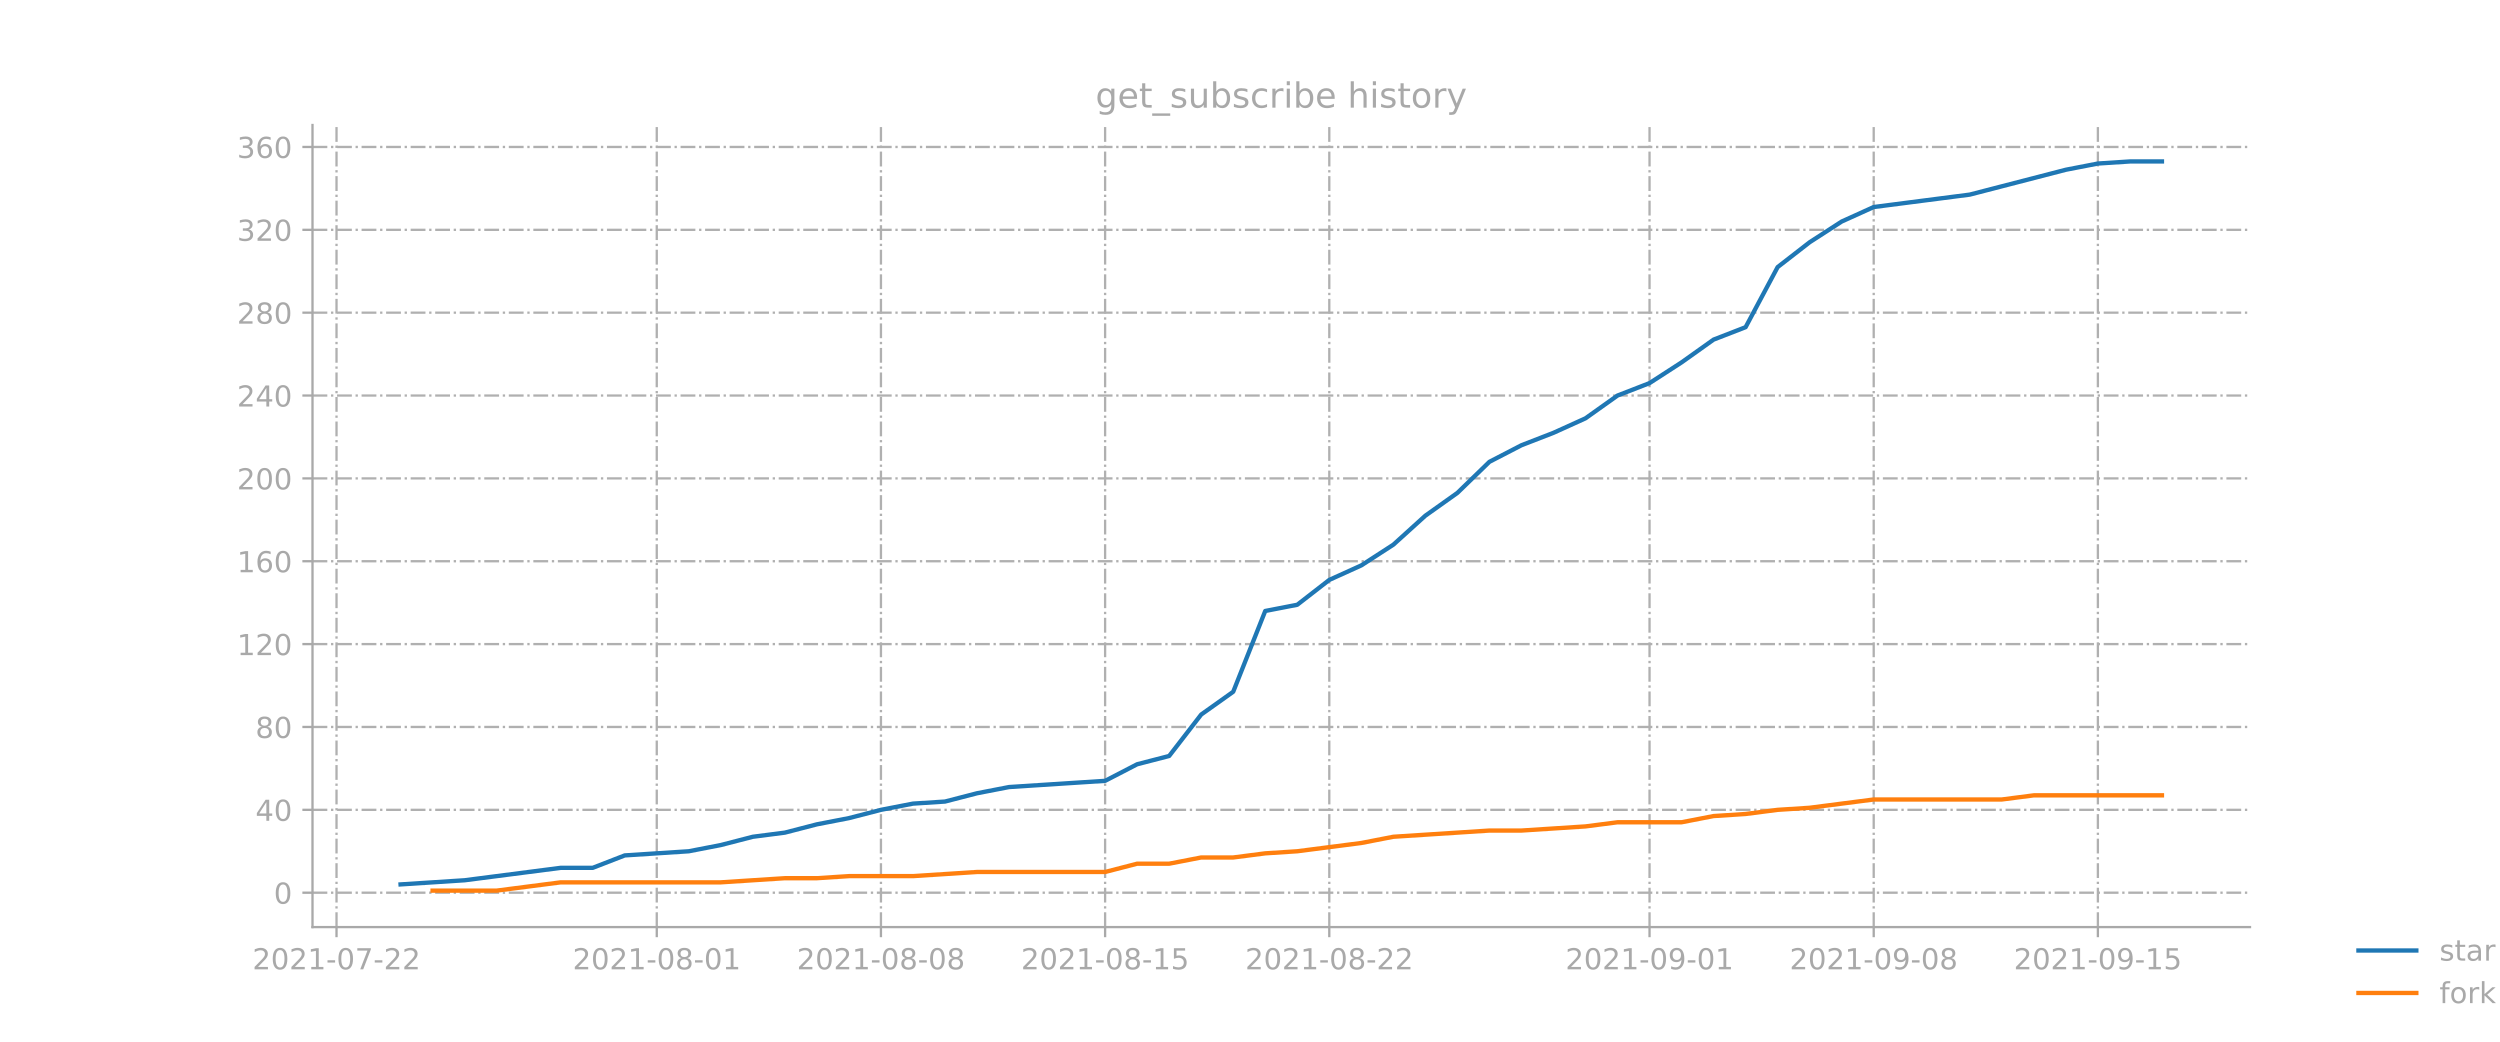
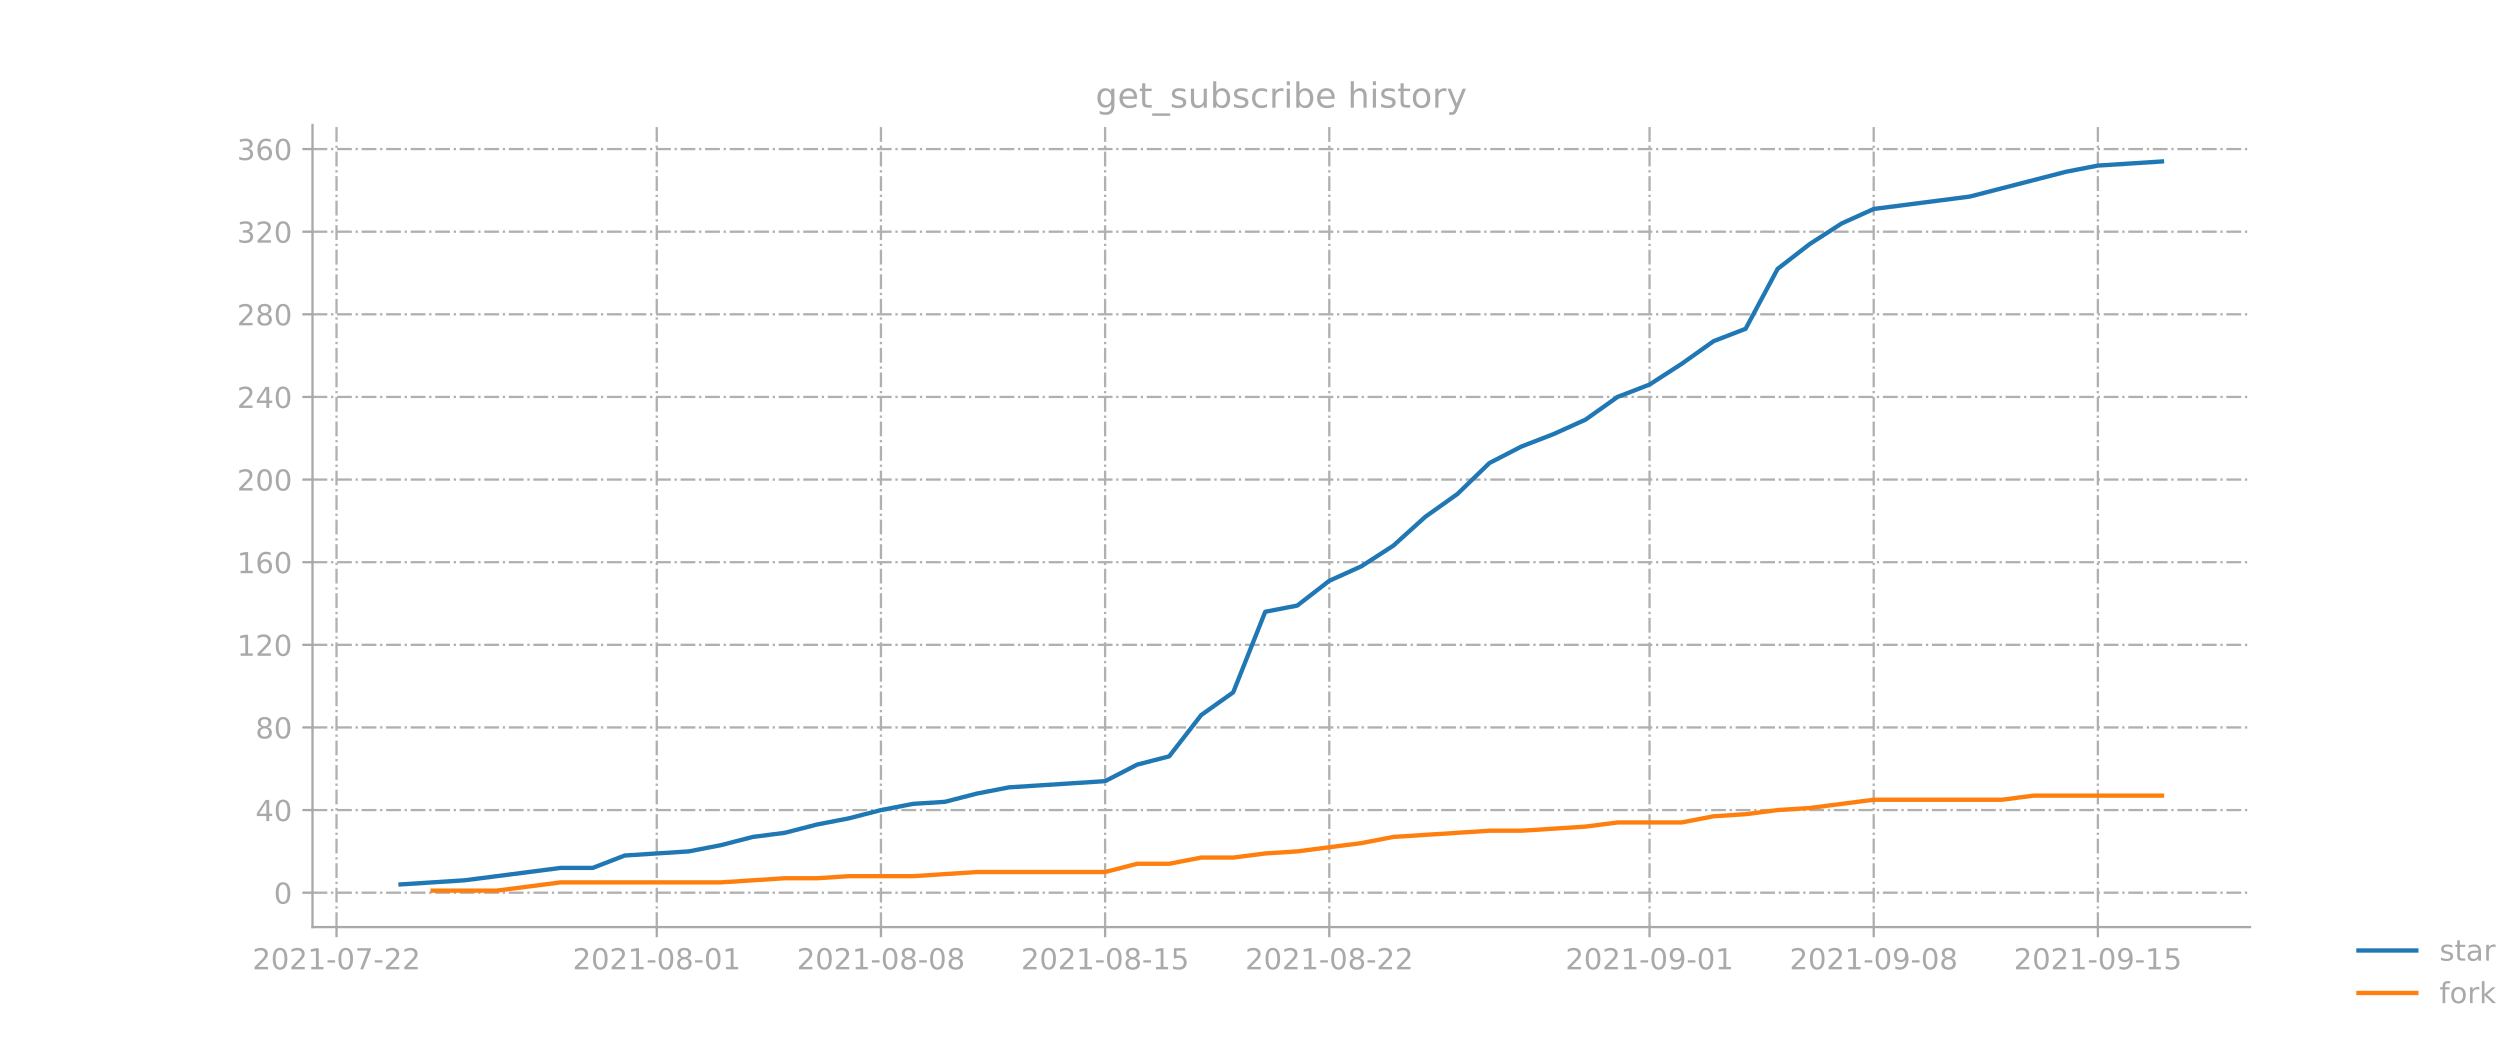
<svg xmlns="http://www.w3.org/2000/svg" xmlns:xlink="http://www.w3.org/1999/xlink" height="360pt" version="1.1" viewBox="0 0 864 360" width="864pt">
  <defs>
    <style type="text/css">*{stroke-linecap:butt;stroke-linejoin:round;}</style>
  </defs>
  <g id="figure_1">
    <g id="patch_1">
      <path d="M 0 360  L 864 360  L 864 0  L 0 0  z " style="fill:none;opacity:0;" />
    </g>
    <g id="axes_1">
      <g id="patch_2">
        <path d="M 108 320.4  L 777.6 320.4  L 777.6 43.2  L 108 43.2  z " style="fill:none;opacity:0;" />
      </g>
      <g id="matplotlib.axis_1">
        <g id="xtick_1">
          <g id="line2d_1">
-             <path clip-path="url(#pf729cf3571)" d="M 116.301 320.4  L 116.301 43.2  " style="fill:none;stroke:#b0b0b0;stroke-dasharray:5.12,1.28,0.8,1.28;stroke-dashoffset:0;stroke-width:0.8;" />
+             <path clip-path="url(#pcc47950b72)" d="M 116.301 320.4  L 116.301 43.2  " style="fill:none;stroke:#b0b0b0;stroke-dasharray:5.12,1.28,0.8,1.28;stroke-dashoffset:0;stroke-width:0.8;" />
          </g>
          <g id="line2d_2">
            <defs>
-               <path d="M 0 0  L 0 3.5  " id="m6d77275dd9" style="stroke:#a9a9a9;stroke-width:0.8;" />
+               <path d="M 0 0  L 0 3.5  " id="mf2655ea7f4" style="stroke:#a9a9a9;stroke-width:0.8;" />
            </defs>
            <g>
-               <use style="fill:#a9a9a9;stroke:#a9a9a9;stroke-width:0.8;" x="116.301" xlink:href="#m6d77275dd9" y="320.4" />
+               <use style="fill:#a9a9a9;stroke:#a9a9a9;stroke-width:0.8;" x="116.301" xlink:href="#mf2655ea7f4" y="320.4" />
            </g>
          </g>
          <g id="text_1">
            <g style="fill:#a9a9a9;" transform="translate(87.24301 334.9984)scale(0.1 -0.1)">
              <defs>
                <path d="M 1228 531  L 3431 531  L 3431 0  L 469 0  L 469 531  Q 828 903 1448 1529  Q 2069 2156 2228 2338  Q 2531 2678 2651 2914  Q 2772 3150 2772 3378  Q 2772 3750 2511 3984  Q 2250 4219 1831 4219  Q 1534 4219 1204 4116  Q 875 4013 500 3803  L 500 4441  Q 881 4594 1212 4672  Q 1544 4750 1819 4750  Q 2544 4750 2975 4387  Q 3406 4025 3406 3419  Q 3406 3131 3298 2873  Q 3191 2616 2906 2266  Q 2828 2175 2409 1742  Q 1991 1309 1228 531  z " id="DejaVuSans-32" transform="scale(0.015625)" />
                <path d="M 2034 4250  Q 1547 4250 1301 3770  Q 1056 3291 1056 2328  Q 1056 1369 1301 889  Q 1547 409 2034 409  Q 2525 409 2770 889  Q 3016 1369 3016 2328  Q 3016 3291 2770 3770  Q 2525 4250 2034 4250  z M 2034 4750  Q 2819 4750 3233 4129  Q 3647 3509 3647 2328  Q 3647 1150 3233 529  Q 2819 -91 2034 -91  Q 1250 -91 836 529  Q 422 1150 422 2328  Q 422 3509 836 4129  Q 1250 4750 2034 4750  z " id="DejaVuSans-30" transform="scale(0.015625)" />
                <path d="M 794 531  L 1825 531  L 1825 4091  L 703 3866  L 703 4441  L 1819 4666  L 2450 4666  L 2450 531  L 3481 531  L 3481 0  L 794 0  L 794 531  z " id="DejaVuSans-31" transform="scale(0.015625)" />
                <path d="M 313 2009  L 1997 2009  L 1997 1497  L 313 1497  L 313 2009  z " id="DejaVuSans-2d" transform="scale(0.015625)" />
                <path d="M 525 4666  L 3525 4666  L 3525 4397  L 1831 0  L 1172 0  L 2766 4134  L 525 4134  L 525 4666  z " id="DejaVuSans-37" transform="scale(0.015625)" />
              </defs>
              <use xlink:href="#DejaVuSans-32" />
              <use x="63.623" xlink:href="#DejaVuSans-30" />
              <use x="127.246" xlink:href="#DejaVuSans-32" />
              <use x="190.869" xlink:href="#DejaVuSans-31" />
              <use x="254.492" xlink:href="#DejaVuSans-2d" />
              <use x="290.576" xlink:href="#DejaVuSans-30" />
              <use x="354.199" xlink:href="#DejaVuSans-37" />
              <use x="417.822" xlink:href="#DejaVuSans-2d" />
              <use x="453.906" xlink:href="#DejaVuSans-32" />
              <use x="517.529" xlink:href="#DejaVuSans-32" />
            </g>
          </g>
        </g>
        <g id="xtick_2">
          <g id="line2d_3">
-             <path clip-path="url(#pf729cf3571)" d="M 226.979 320.4  L 226.979 43.2  " style="fill:none;stroke:#b0b0b0;stroke-dasharray:5.12,1.28,0.8,1.28;stroke-dashoffset:0;stroke-width:0.8;" />
+             <path clip-path="url(#pcc47950b72)" d="M 226.979 320.4  L 226.979 43.2  " style="fill:none;stroke:#b0b0b0;stroke-dasharray:5.12,1.28,0.8,1.28;stroke-dashoffset:0;stroke-width:0.8;" />
          </g>
          <g id="line2d_4">
            <g>
-               <use style="fill:#a9a9a9;stroke:#a9a9a9;stroke-width:0.8;" x="226.979" xlink:href="#m6d77275dd9" y="320.4" />
+               <use style="fill:#a9a9a9;stroke:#a9a9a9;stroke-width:0.8;" x="226.979" xlink:href="#mf2655ea7f4" y="320.4" />
            </g>
          </g>
          <g id="text_2">
            <g style="fill:#a9a9a9;" transform="translate(197.9207 334.9984)scale(0.1 -0.1)">
              <defs>
                <path d="M 2034 2216  Q 1584 2216 1326 1975  Q 1069 1734 1069 1313  Q 1069 891 1326 650  Q 1584 409 2034 409  Q 2484 409 2743 651  Q 3003 894 3003 1313  Q 3003 1734 2745 1975  Q 2488 2216 2034 2216  z M 1403 2484  Q 997 2584 770 2862  Q 544 3141 544 3541  Q 544 4100 942 4425  Q 1341 4750 2034 4750  Q 2731 4750 3128 4425  Q 3525 4100 3525 3541  Q 3525 3141 3298 2862  Q 3072 2584 2669 2484  Q 3125 2378 3379 2068  Q 3634 1759 3634 1313  Q 3634 634 3220 271  Q 2806 -91 2034 -91  Q 1263 -91 848 271  Q 434 634 434 1313  Q 434 1759 690 2068  Q 947 2378 1403 2484  z M 1172 3481  Q 1172 3119 1398 2916  Q 1625 2713 2034 2713  Q 2441 2713 2670 2916  Q 2900 3119 2900 3481  Q 2900 3844 2670 4047  Q 2441 4250 2034 4250  Q 1625 4250 1398 4047  Q 1172 3844 1172 3481  z " id="DejaVuSans-38" transform="scale(0.015625)" />
              </defs>
              <use xlink:href="#DejaVuSans-32" />
              <use x="63.623" xlink:href="#DejaVuSans-30" />
              <use x="127.246" xlink:href="#DejaVuSans-32" />
              <use x="190.869" xlink:href="#DejaVuSans-31" />
              <use x="254.492" xlink:href="#DejaVuSans-2d" />
              <use x="290.576" xlink:href="#DejaVuSans-30" />
              <use x="354.199" xlink:href="#DejaVuSans-38" />
              <use x="417.822" xlink:href="#DejaVuSans-2d" />
              <use x="453.906" xlink:href="#DejaVuSans-30" />
              <use x="517.529" xlink:href="#DejaVuSans-31" />
            </g>
          </g>
        </g>
        <g id="xtick_3">
          <g id="line2d_5">
-             <path clip-path="url(#pf729cf3571)" d="M 304.453 320.4  L 304.453 43.2  " style="fill:none;stroke:#b0b0b0;stroke-dasharray:5.12,1.28,0.8,1.28;stroke-dashoffset:0;stroke-width:0.8;" />
+             <path clip-path="url(#pcc47950b72)" d="M 304.453 320.4  L 304.453 43.2  " style="fill:none;stroke:#b0b0b0;stroke-dasharray:5.12,1.28,0.8,1.28;stroke-dashoffset:0;stroke-width:0.8;" />
          </g>
          <g id="line2d_6">
            <g>
-               <use style="fill:#a9a9a9;stroke:#a9a9a9;stroke-width:0.8;" x="304.453" xlink:href="#m6d77275dd9" y="320.4" />
+               <use style="fill:#a9a9a9;stroke:#a9a9a9;stroke-width:0.8;" x="304.453" xlink:href="#mf2655ea7f4" y="320.4" />
            </g>
          </g>
          <g id="text_3">
            <g style="fill:#a9a9a9;" transform="translate(275.3951 334.9984)scale(0.1 -0.1)">
              <use xlink:href="#DejaVuSans-32" />
              <use x="63.623" xlink:href="#DejaVuSans-30" />
              <use x="127.246" xlink:href="#DejaVuSans-32" />
              <use x="190.869" xlink:href="#DejaVuSans-31" />
              <use x="254.492" xlink:href="#DejaVuSans-2d" />
              <use x="290.576" xlink:href="#DejaVuSans-30" />
              <use x="354.199" xlink:href="#DejaVuSans-38" />
              <use x="417.822" xlink:href="#DejaVuSans-2d" />
              <use x="453.906" xlink:href="#DejaVuSans-30" />
              <use x="517.529" xlink:href="#DejaVuSans-38" />
            </g>
          </g>
        </g>
        <g id="xtick_4">
          <g id="line2d_7">
-             <path clip-path="url(#pf729cf3571)" d="M 381.927 320.4  L 381.927 43.2  " style="fill:none;stroke:#b0b0b0;stroke-dasharray:5.12,1.28,0.8,1.28;stroke-dashoffset:0;stroke-width:0.8;" />
+             <path clip-path="url(#pcc47950b72)" d="M 381.927 320.4  L 381.927 43.2  " style="fill:none;stroke:#b0b0b0;stroke-dasharray:5.12,1.28,0.8,1.28;stroke-dashoffset:0;stroke-width:0.8;" />
          </g>
          <g id="line2d_8">
            <g>
-               <use style="fill:#a9a9a9;stroke:#a9a9a9;stroke-width:0.8;" x="381.927" xlink:href="#m6d77275dd9" y="320.4" />
+               <use style="fill:#a9a9a9;stroke:#a9a9a9;stroke-width:0.8;" x="381.927" xlink:href="#mf2655ea7f4" y="320.4" />
            </g>
          </g>
          <g id="text_4">
            <g style="fill:#a9a9a9;" transform="translate(352.8695 334.9984)scale(0.1 -0.1)">
              <defs>
                <path d="M 691 4666  L 3169 4666  L 3169 4134  L 1269 4134  L 1269 2991  Q 1406 3038 1543 3061  Q 1681 3084 1819 3084  Q 2600 3084 3056 2656  Q 3513 2228 3513 1497  Q 3513 744 3044 326  Q 2575 -91 1722 -91  Q 1428 -91 1123 -41  Q 819 9 494 109  L 494 744  Q 775 591 1075 516  Q 1375 441 1709 441  Q 2250 441 2565 725  Q 2881 1009 2881 1497  Q 2881 1984 2565 2268  Q 2250 2553 1709 2553  Q 1456 2553 1204 2497  Q 953 2441 691 2322  L 691 4666  z " id="DejaVuSans-35" transform="scale(0.015625)" />
              </defs>
              <use xlink:href="#DejaVuSans-32" />
              <use x="63.623" xlink:href="#DejaVuSans-30" />
              <use x="127.246" xlink:href="#DejaVuSans-32" />
              <use x="190.869" xlink:href="#DejaVuSans-31" />
              <use x="254.492" xlink:href="#DejaVuSans-2d" />
              <use x="290.576" xlink:href="#DejaVuSans-30" />
              <use x="354.199" xlink:href="#DejaVuSans-38" />
              <use x="417.822" xlink:href="#DejaVuSans-2d" />
              <use x="453.906" xlink:href="#DejaVuSans-31" />
              <use x="517.529" xlink:href="#DejaVuSans-35" />
            </g>
          </g>
        </g>
        <g id="xtick_5">
          <g id="line2d_9">
-             <path clip-path="url(#pf729cf3571)" d="M 459.402 320.4  L 459.402 43.2  " style="fill:none;stroke:#b0b0b0;stroke-dasharray:5.12,1.28,0.8,1.28;stroke-dashoffset:0;stroke-width:0.8;" />
+             <path clip-path="url(#pcc47950b72)" d="M 459.402 320.4  L 459.402 43.2  " style="fill:none;stroke:#b0b0b0;stroke-dasharray:5.12,1.28,0.8,1.28;stroke-dashoffset:0;stroke-width:0.8;" />
          </g>
          <g id="line2d_10">
            <g>
-               <use style="fill:#a9a9a9;stroke:#a9a9a9;stroke-width:0.8;" x="459.402" xlink:href="#m6d77275dd9" y="320.4" />
+               <use style="fill:#a9a9a9;stroke:#a9a9a9;stroke-width:0.8;" x="459.402" xlink:href="#mf2655ea7f4" y="320.4" />
            </g>
          </g>
          <g id="text_5">
            <g style="fill:#a9a9a9;" transform="translate(430.3438 334.9984)scale(0.1 -0.1)">
              <use xlink:href="#DejaVuSans-32" />
              <use x="63.623" xlink:href="#DejaVuSans-30" />
              <use x="127.246" xlink:href="#DejaVuSans-32" />
              <use x="190.869" xlink:href="#DejaVuSans-31" />
              <use x="254.492" xlink:href="#DejaVuSans-2d" />
              <use x="290.576" xlink:href="#DejaVuSans-30" />
              <use x="354.199" xlink:href="#DejaVuSans-38" />
              <use x="417.822" xlink:href="#DejaVuSans-2d" />
              <use x="453.906" xlink:href="#DejaVuSans-32" />
              <use x="517.529" xlink:href="#DejaVuSans-32" />
            </g>
          </g>
        </g>
        <g id="xtick_6">
          <g id="line2d_11">
-             <path clip-path="url(#pf729cf3571)" d="M 570.079 320.4  L 570.079 43.2  " style="fill:none;stroke:#b0b0b0;stroke-dasharray:5.12,1.28,0.8,1.28;stroke-dashoffset:0;stroke-width:0.8;" />
+             <path clip-path="url(#pcc47950b72)" d="M 570.079 320.4  L 570.079 43.2  " style="fill:none;stroke:#b0b0b0;stroke-dasharray:5.12,1.28,0.8,1.28;stroke-dashoffset:0;stroke-width:0.8;" />
          </g>
          <g id="line2d_12">
            <g>
-               <use style="fill:#a9a9a9;stroke:#a9a9a9;stroke-width:0.8;" x="570.079" xlink:href="#m6d77275dd9" y="320.4" />
+               <use style="fill:#a9a9a9;stroke:#a9a9a9;stroke-width:0.8;" x="570.079" xlink:href="#mf2655ea7f4" y="320.4" />
            </g>
          </g>
          <g id="text_6">
            <g style="fill:#a9a9a9;" transform="translate(541.0215 334.9984)scale(0.1 -0.1)">
              <defs>
                <path d="M 703 97  L 703 672  Q 941 559 1184 500  Q 1428 441 1663 441  Q 2288 441 2617 861  Q 2947 1281 2994 2138  Q 2813 1869 2534 1725  Q 2256 1581 1919 1581  Q 1219 1581 811 2004  Q 403 2428 403 3163  Q 403 3881 828 4315  Q 1253 4750 1959 4750  Q 2769 4750 3195 4129  Q 3622 3509 3622 2328  Q 3622 1225 3098 567  Q 2575 -91 1691 -91  Q 1453 -91 1209 -44  Q 966 3 703 97  z M 1959 2075  Q 2384 2075 2632 2365  Q 2881 2656 2881 3163  Q 2881 3666 2632 3958  Q 2384 4250 1959 4250  Q 1534 4250 1286 3958  Q 1038 3666 1038 3163  Q 1038 2656 1286 2365  Q 1534 2075 1959 2075  z " id="DejaVuSans-39" transform="scale(0.015625)" />
              </defs>
              <use xlink:href="#DejaVuSans-32" />
              <use x="63.623" xlink:href="#DejaVuSans-30" />
              <use x="127.246" xlink:href="#DejaVuSans-32" />
              <use x="190.869" xlink:href="#DejaVuSans-31" />
              <use x="254.492" xlink:href="#DejaVuSans-2d" />
              <use x="290.576" xlink:href="#DejaVuSans-30" />
              <use x="354.199" xlink:href="#DejaVuSans-39" />
              <use x="417.822" xlink:href="#DejaVuSans-2d" />
              <use x="453.906" xlink:href="#DejaVuSans-30" />
              <use x="517.529" xlink:href="#DejaVuSans-31" />
            </g>
          </g>
        </g>
        <g id="xtick_7">
          <g id="line2d_13">
-             <path clip-path="url(#pf729cf3571)" d="M 647.554 320.4  L 647.554 43.2  " style="fill:none;stroke:#b0b0b0;stroke-dasharray:5.12,1.28,0.8,1.28;stroke-dashoffset:0;stroke-width:0.8;" />
+             <path clip-path="url(#pcc47950b72)" d="M 647.554 320.4  L 647.554 43.2  " style="fill:none;stroke:#b0b0b0;stroke-dasharray:5.12,1.28,0.8,1.28;stroke-dashoffset:0;stroke-width:0.8;" />
          </g>
          <g id="line2d_14">
            <g>
-               <use style="fill:#a9a9a9;stroke:#a9a9a9;stroke-width:0.8;" x="647.554" xlink:href="#m6d77275dd9" y="320.4" />
+               <use style="fill:#a9a9a9;stroke:#a9a9a9;stroke-width:0.8;" x="647.554" xlink:href="#mf2655ea7f4" y="320.4" />
            </g>
          </g>
          <g id="text_7">
            <g style="fill:#a9a9a9;" transform="translate(618.4959 334.9984)scale(0.1 -0.1)">
              <use xlink:href="#DejaVuSans-32" />
              <use x="63.623" xlink:href="#DejaVuSans-30" />
              <use x="127.246" xlink:href="#DejaVuSans-32" />
              <use x="190.869" xlink:href="#DejaVuSans-31" />
              <use x="254.492" xlink:href="#DejaVuSans-2d" />
              <use x="290.576" xlink:href="#DejaVuSans-30" />
              <use x="354.199" xlink:href="#DejaVuSans-39" />
              <use x="417.822" xlink:href="#DejaVuSans-2d" />
              <use x="453.906" xlink:href="#DejaVuSans-30" />
              <use x="517.529" xlink:href="#DejaVuSans-38" />
            </g>
          </g>
        </g>
        <g id="xtick_8">
          <g id="line2d_15">
-             <path clip-path="url(#pf729cf3571)" d="M 725.028 320.4  L 725.028 43.2  " style="fill:none;stroke:#b0b0b0;stroke-dasharray:5.12,1.28,0.8,1.28;stroke-dashoffset:0;stroke-width:0.8;" />
+             <path clip-path="url(#pcc47950b72)" d="M 725.028 320.4  L 725.028 43.2  " style="fill:none;stroke:#b0b0b0;stroke-dasharray:5.12,1.28,0.8,1.28;stroke-dashoffset:0;stroke-width:0.8;" />
          </g>
          <g id="line2d_16">
            <g>
-               <use style="fill:#a9a9a9;stroke:#a9a9a9;stroke-width:0.8;" x="725.028" xlink:href="#m6d77275dd9" y="320.4" />
+               <use style="fill:#a9a9a9;stroke:#a9a9a9;stroke-width:0.8;" x="725.028" xlink:href="#mf2655ea7f4" y="320.4" />
            </g>
          </g>
          <g id="text_8">
            <g style="fill:#a9a9a9;" transform="translate(695.9703 334.9984)scale(0.1 -0.1)">
              <use xlink:href="#DejaVuSans-32" />
              <use x="63.623" xlink:href="#DejaVuSans-30" />
              <use x="127.246" xlink:href="#DejaVuSans-32" />
              <use x="190.869" xlink:href="#DejaVuSans-31" />
              <use x="254.492" xlink:href="#DejaVuSans-2d" />
              <use x="290.576" xlink:href="#DejaVuSans-30" />
              <use x="354.199" xlink:href="#DejaVuSans-39" />
              <use x="417.822" xlink:href="#DejaVuSans-2d" />
              <use x="453.906" xlink:href="#DejaVuSans-31" />
              <use x="517.529" xlink:href="#DejaVuSans-35" />
            </g>
          </g>
        </g>
      </g>
      <g id="matplotlib.axis_2">
        <g id="ytick_1">
          <g id="line2d_17">
-             <path clip-path="url(#pf729cf3571)" d="M 108 308.516  L 777.6 308.516  " style="fill:none;stroke:#b0b0b0;stroke-dasharray:5.12,1.28,0.8,1.28;stroke-dashoffset:0;stroke-width:0.8;" />
+             <path clip-path="url(#pcc47950b72)" d="M 108 308.514  L 777.6 308.514  " style="fill:none;stroke:#b0b0b0;stroke-dasharray:5.12,1.28,0.8,1.28;stroke-dashoffset:0;stroke-width:0.8;" />
          </g>
          <g id="line2d_18">
            <defs>
-               <path d="M 0 0  L -3.5 0  " id="m9ff52da903" style="stroke:#a9a9a9;stroke-width:0.8;" />
+               <path d="M 0 0  L -3.5 0  " id="m8678b53464" style="stroke:#a9a9a9;stroke-width:0.8;" />
            </defs>
            <g>
-               <use style="fill:#a9a9a9;stroke:#a9a9a9;stroke-width:0.8;" x="108" xlink:href="#m9ff52da903" y="308.516" />
+               <use style="fill:#a9a9a9;stroke:#a9a9a9;stroke-width:0.8;" x="108" xlink:href="#m8678b53464" y="308.514" />
            </g>
          </g>
          <g id="text_9">
-             <g style="fill:#a9a9a9;" transform="translate(94.6375 312.3151)scale(0.1 -0.1)">
+             <g style="fill:#a9a9a9;" transform="translate(94.6375 312.3131)scale(0.1 -0.1)">
              <use xlink:href="#DejaVuSans-30" />
            </g>
          </g>
        </g>
        <g id="ytick_2">
          <g id="line2d_19">
-             <path clip-path="url(#pf729cf3571)" d="M 108 279.88  L 777.6 279.88  " style="fill:none;stroke:#b0b0b0;stroke-dasharray:5.12,1.28,0.8,1.28;stroke-dashoffset:0;stroke-width:0.8;" />
+             <path clip-path="url(#pcc47950b72)" d="M 108 279.959  L 777.6 279.959  " style="fill:none;stroke:#b0b0b0;stroke-dasharray:5.12,1.28,0.8,1.28;stroke-dashoffset:0;stroke-width:0.8;" />
          </g>
          <g id="line2d_20">
            <g>
-               <use style="fill:#a9a9a9;stroke:#a9a9a9;stroke-width:0.8;" x="108" xlink:href="#m9ff52da903" y="279.88" />
+               <use style="fill:#a9a9a9;stroke:#a9a9a9;stroke-width:0.8;" x="108" xlink:href="#m8678b53464" y="279.959" />
            </g>
          </g>
          <g id="text_10">
-             <g style="fill:#a9a9a9;" transform="translate(88.275 283.6788)scale(0.1 -0.1)">
+             <g style="fill:#a9a9a9;" transform="translate(88.275 283.7579)scale(0.1 -0.1)">
              <defs>
                <path d="M 2419 4116  L 825 1625  L 2419 1625  L 2419 4116  z M 2253 4666  L 3047 4666  L 3047 1625  L 3713 1625  L 3713 1100  L 3047 1100  L 3047 0  L 2419 0  L 2419 1100  L 313 1100  L 313 1709  L 2253 4666  z " id="DejaVuSans-34" transform="scale(0.015625)" />
              </defs>
              <use xlink:href="#DejaVuSans-34" />
              <use x="63.623" xlink:href="#DejaVuSans-30" />
            </g>
          </g>
        </g>
        <g id="ytick_3">
          <g id="line2d_21">
-             <path clip-path="url(#pf729cf3571)" d="M 108 251.243  L 777.6 251.243  " style="fill:none;stroke:#b0b0b0;stroke-dasharray:5.12,1.28,0.8,1.28;stroke-dashoffset:0;stroke-width:0.8;" />
+             <path clip-path="url(#pcc47950b72)" d="M 108 251.403  L 777.6 251.403  " style="fill:none;stroke:#b0b0b0;stroke-dasharray:5.12,1.28,0.8,1.28;stroke-dashoffset:0;stroke-width:0.8;" />
          </g>
          <g id="line2d_22">
            <g>
-               <use style="fill:#a9a9a9;stroke:#a9a9a9;stroke-width:0.8;" x="108" xlink:href="#m9ff52da903" y="251.243" />
+               <use style="fill:#a9a9a9;stroke:#a9a9a9;stroke-width:0.8;" x="108" xlink:href="#m8678b53464" y="251.403" />
            </g>
          </g>
          <g id="text_11">
-             <g style="fill:#a9a9a9;" transform="translate(88.275 255.0424)scale(0.1 -0.1)">
+             <g style="fill:#a9a9a9;" transform="translate(88.275 255.2026)scale(0.1 -0.1)">
              <use xlink:href="#DejaVuSans-38" />
              <use x="63.623" xlink:href="#DejaVuSans-30" />
            </g>
          </g>
        </g>
        <g id="ytick_4">
          <g id="line2d_23">
-             <path clip-path="url(#pf729cf3571)" d="M 108 222.607  L 777.6 222.607  " style="fill:none;stroke:#b0b0b0;stroke-dasharray:5.12,1.28,0.8,1.28;stroke-dashoffset:0;stroke-width:0.8;" />
+             <path clip-path="url(#pcc47950b72)" d="M 108 222.848  L 777.6 222.848  " style="fill:none;stroke:#b0b0b0;stroke-dasharray:5.12,1.28,0.8,1.28;stroke-dashoffset:0;stroke-width:0.8;" />
          </g>
          <g id="line2d_24">
            <g>
-               <use style="fill:#a9a9a9;stroke:#a9a9a9;stroke-width:0.8;" x="108" xlink:href="#m9ff52da903" y="222.607" />
+               <use style="fill:#a9a9a9;stroke:#a9a9a9;stroke-width:0.8;" x="108" xlink:href="#m8678b53464" y="222.848" />
            </g>
          </g>
          <g id="text_12">
-             <g style="fill:#a9a9a9;" transform="translate(81.9125 226.406)scale(0.1 -0.1)">
+             <g style="fill:#a9a9a9;" transform="translate(81.9125 226.6474)scale(0.1 -0.1)">
              <use xlink:href="#DejaVuSans-31" />
              <use x="63.623" xlink:href="#DejaVuSans-32" />
              <use x="127.246" xlink:href="#DejaVuSans-30" />
            </g>
          </g>
        </g>
        <g id="ytick_5">
          <g id="line2d_25">
-             <path clip-path="url(#pf729cf3571)" d="M 108 193.97  L 777.6 193.97  " style="fill:none;stroke:#b0b0b0;stroke-dasharray:5.12,1.28,0.8,1.28;stroke-dashoffset:0;stroke-width:0.8;" />
+             <path clip-path="url(#pcc47950b72)" d="M 108 194.293  L 777.6 194.293  " style="fill:none;stroke:#b0b0b0;stroke-dasharray:5.12,1.28,0.8,1.28;stroke-dashoffset:0;stroke-width:0.8;" />
          </g>
          <g id="line2d_26">
            <g>
-               <use style="fill:#a9a9a9;stroke:#a9a9a9;stroke-width:0.8;" x="108" xlink:href="#m9ff52da903" y="193.97" />
+               <use style="fill:#a9a9a9;stroke:#a9a9a9;stroke-width:0.8;" x="108" xlink:href="#m8678b53464" y="194.293" />
            </g>
          </g>
          <g id="text_13">
-             <g style="fill:#a9a9a9;" transform="translate(81.9125 197.7697)scale(0.1 -0.1)">
+             <g style="fill:#a9a9a9;" transform="translate(81.9125 198.0921)scale(0.1 -0.1)">
              <defs>
                <path d="M 2113 2584  Q 1688 2584 1439 2293  Q 1191 2003 1191 1497  Q 1191 994 1439 701  Q 1688 409 2113 409  Q 2538 409 2786 701  Q 3034 994 3034 1497  Q 3034 2003 2786 2293  Q 2538 2584 2113 2584  z M 3366 4563  L 3366 3988  Q 3128 4100 2886 4159  Q 2644 4219 2406 4219  Q 1781 4219 1451 3797  Q 1122 3375 1075 2522  Q 1259 2794 1537 2939  Q 1816 3084 2150 3084  Q 2853 3084 3261 2657  Q 3669 2231 3669 1497  Q 3669 778 3244 343  Q 2819 -91 2113 -91  Q 1303 -91 875 529  Q 447 1150 447 2328  Q 447 3434 972 4092  Q 1497 4750 2381 4750  Q 2619 4750 2861 4703  Q 3103 4656 3366 4563  z " id="DejaVuSans-36" transform="scale(0.015625)" />
              </defs>
              <use xlink:href="#DejaVuSans-31" />
              <use x="63.623" xlink:href="#DejaVuSans-36" />
              <use x="127.246" xlink:href="#DejaVuSans-30" />
            </g>
          </g>
        </g>
        <g id="ytick_6">
          <g id="line2d_27">
-             <path clip-path="url(#pf729cf3571)" d="M 108 165.334  L 777.6 165.334  " style="fill:none;stroke:#b0b0b0;stroke-dasharray:5.12,1.28,0.8,1.28;stroke-dashoffset:0;stroke-width:0.8;" />
+             <path clip-path="url(#pcc47950b72)" d="M 108 165.738  L 777.6 165.738  " style="fill:none;stroke:#b0b0b0;stroke-dasharray:5.12,1.28,0.8,1.28;stroke-dashoffset:0;stroke-width:0.8;" />
          </g>
          <g id="line2d_28">
            <g>
-               <use style="fill:#a9a9a9;stroke:#a9a9a9;stroke-width:0.8;" x="108" xlink:href="#m9ff52da903" y="165.334" />
+               <use style="fill:#a9a9a9;stroke:#a9a9a9;stroke-width:0.8;" x="108" xlink:href="#m8678b53464" y="165.738" />
            </g>
          </g>
          <g id="text_14">
-             <g style="fill:#a9a9a9;" transform="translate(81.9125 169.1333)scale(0.1 -0.1)">
+             <g style="fill:#a9a9a9;" transform="translate(81.9125 169.5369)scale(0.1 -0.1)">
              <use xlink:href="#DejaVuSans-32" />
              <use x="63.623" xlink:href="#DejaVuSans-30" />
              <use x="127.246" xlink:href="#DejaVuSans-30" />
            </g>
          </g>
        </g>
        <g id="ytick_7">
          <g id="line2d_29">
-             <path clip-path="url(#pf729cf3571)" d="M 108 136.698  L 777.6 136.698  " style="fill:none;stroke:#b0b0b0;stroke-dasharray:5.12,1.28,0.8,1.28;stroke-dashoffset:0;stroke-width:0.8;" />
+             <path clip-path="url(#pcc47950b72)" d="M 108 137.182  L 777.6 137.182  " style="fill:none;stroke:#b0b0b0;stroke-dasharray:5.12,1.28,0.8,1.28;stroke-dashoffset:0;stroke-width:0.8;" />
          </g>
          <g id="line2d_30">
            <g>
-               <use style="fill:#a9a9a9;stroke:#a9a9a9;stroke-width:0.8;" x="108" xlink:href="#m9ff52da903" y="136.698" />
+               <use style="fill:#a9a9a9;stroke:#a9a9a9;stroke-width:0.8;" x="108" xlink:href="#m8678b53464" y="137.182" />
            </g>
          </g>
          <g id="text_15">
-             <g style="fill:#a9a9a9;" transform="translate(81.9125 140.4969)scale(0.1 -0.1)">
+             <g style="fill:#a9a9a9;" transform="translate(81.9125 140.9817)scale(0.1 -0.1)">
              <use xlink:href="#DejaVuSans-32" />
              <use x="63.623" xlink:href="#DejaVuSans-34" />
              <use x="127.246" xlink:href="#DejaVuSans-30" />
            </g>
          </g>
        </g>
        <g id="ytick_8">
          <g id="line2d_31">
-             <path clip-path="url(#pf729cf3571)" d="M 108 108.061  L 777.6 108.061  " style="fill:none;stroke:#b0b0b0;stroke-dasharray:5.12,1.28,0.8,1.28;stroke-dashoffset:0;stroke-width:0.8;" />
+             <path clip-path="url(#pcc47950b72)" d="M 108 108.627  L 777.6 108.627  " style="fill:none;stroke:#b0b0b0;stroke-dasharray:5.12,1.28,0.8,1.28;stroke-dashoffset:0;stroke-width:0.8;" />
          </g>
          <g id="line2d_32">
            <g>
-               <use style="fill:#a9a9a9;stroke:#a9a9a9;stroke-width:0.8;" x="108" xlink:href="#m9ff52da903" y="108.061" />
+               <use style="fill:#a9a9a9;stroke:#a9a9a9;stroke-width:0.8;" x="108" xlink:href="#m8678b53464" y="108.627" />
            </g>
          </g>
          <g id="text_16">
-             <g style="fill:#a9a9a9;" transform="translate(81.9125 111.8606)scale(0.1 -0.1)">
+             <g style="fill:#a9a9a9;" transform="translate(81.9125 112.4264)scale(0.1 -0.1)">
              <use xlink:href="#DejaVuSans-32" />
              <use x="63.623" xlink:href="#DejaVuSans-38" />
              <use x="127.246" xlink:href="#DejaVuSans-30" />
            </g>
          </g>
        </g>
        <g id="ytick_9">
          <g id="line2d_33">
-             <path clip-path="url(#pf729cf3571)" d="M 108 79.425  L 777.6 79.425  " style="fill:none;stroke:#b0b0b0;stroke-dasharray:5.12,1.28,0.8,1.28;stroke-dashoffset:0;stroke-width:0.8;" />
+             <path clip-path="url(#pcc47950b72)" d="M 108 80.072  L 777.6 80.072  " style="fill:none;stroke:#b0b0b0;stroke-dasharray:5.12,1.28,0.8,1.28;stroke-dashoffset:0;stroke-width:0.8;" />
          </g>
          <g id="line2d_34">
            <g>
-               <use style="fill:#a9a9a9;stroke:#a9a9a9;stroke-width:0.8;" x="108" xlink:href="#m9ff52da903" y="79.425" />
+               <use style="fill:#a9a9a9;stroke:#a9a9a9;stroke-width:0.8;" x="108" xlink:href="#m8678b53464" y="80.072" />
            </g>
          </g>
          <g id="text_17">
-             <g style="fill:#a9a9a9;" transform="translate(81.9125 83.22422)scale(0.1 -0.1)">
+             <g style="fill:#a9a9a9;" transform="translate(81.9125 83.87117)scale(0.1 -0.1)">
              <defs>
                <path d="M 2597 2516  Q 3050 2419 3304 2112  Q 3559 1806 3559 1356  Q 3559 666 3084 287  Q 2609 -91 1734 -91  Q 1441 -91 1130 -33  Q 819 25 488 141  L 488 750  Q 750 597 1062 519  Q 1375 441 1716 441  Q 2309 441 2620 675  Q 2931 909 2931 1356  Q 2931 1769 2642 2001  Q 2353 2234 1838 2234  L 1294 2234  L 1294 2753  L 1863 2753  Q 2328 2753 2575 2939  Q 2822 3125 2822 3475  Q 2822 3834 2567 4026  Q 2313 4219 1838 4219  Q 1578 4219 1281 4162  Q 984 4106 628 3988  L 628 4550  Q 988 4650 1302 4700  Q 1616 4750 1894 4750  Q 2613 4750 3031 4423  Q 3450 4097 3450 3541  Q 3450 3153 3228 2886  Q 3006 2619 2597 2516  z " id="DejaVuSans-33" transform="scale(0.015625)" />
              </defs>
              <use xlink:href="#DejaVuSans-33" />
              <use x="63.623" xlink:href="#DejaVuSans-32" />
              <use x="127.246" xlink:href="#DejaVuSans-30" />
            </g>
          </g>
        </g>
        <g id="ytick_10">
          <g id="line2d_35">
-             <path clip-path="url(#pf729cf3571)" d="M 108 50.789  L 777.6 50.789  " style="fill:none;stroke:#b0b0b0;stroke-dasharray:5.12,1.28,0.8,1.28;stroke-dashoffset:0;stroke-width:0.8;" />
+             <path clip-path="url(#pcc47950b72)" d="M 108 51.517  L 777.6 51.517  " style="fill:none;stroke:#b0b0b0;stroke-dasharray:5.12,1.28,0.8,1.28;stroke-dashoffset:0;stroke-width:0.8;" />
          </g>
          <g id="line2d_36">
            <g>
-               <use style="fill:#a9a9a9;stroke:#a9a9a9;stroke-width:0.8;" x="108" xlink:href="#m9ff52da903" y="50.789" />
+               <use style="fill:#a9a9a9;stroke:#a9a9a9;stroke-width:0.8;" x="108" xlink:href="#m8678b53464" y="51.517" />
            </g>
          </g>
          <g id="text_18">
-             <g style="fill:#a9a9a9;" transform="translate(81.9125 54.58785)scale(0.1 -0.1)">
+             <g style="fill:#a9a9a9;" transform="translate(81.9125 55.31593)scale(0.1 -0.1)">
              <use xlink:href="#DejaVuSans-33" />
              <use x="63.623" xlink:href="#DejaVuSans-36" />
              <use x="127.246" xlink:href="#DejaVuSans-30" />
            </g>
          </g>
        </g>
      </g>
      <g id="line2d_37">
-         <path clip-path="url(#pf729cf3571)" d="M 138.436 305.652  L 149.504 304.936  L 160.572 304.22  L 171.64 302.789  L 182.707 301.357  L 193.775 299.925  L 204.843 299.925  L 215.911 295.63  L 226.979 294.914  L 238.046 294.198  L 249.114 292.05  L 260.182 289.186  L 271.25 287.755  L 282.317 284.891  L 293.385 282.743  L 304.453 279.88  L 315.521 277.732  L 326.588 277.016  L 337.656 274.152  L 348.724 272.005  L 359.792 271.289  L 370.86 270.573  L 381.927 269.857  L 392.995 264.13  L 404.063 261.266  L 415.131 246.948  L 426.198 239.073  L 437.266 211.152  L 448.334 209.005  L 459.402 200.414  L 470.469 195.402  L 481.537 188.243  L 492.605 178.22  L 503.673 170.345  L 514.74 159.607  L 525.808 153.88  L 536.876 149.584  L 547.944 144.573  L 559.012 136.698  L 570.079 132.402  L 581.147 125.243  L 592.215 117.368  L 603.283 113.073  L 614.35 92.311  L 625.418 83.72  L 636.486 76.561  L 647.554 71.55  L 658.621 70.118  L 669.689 68.686  L 680.757 67.255  L 691.825 64.391  L 702.893 61.527  L 713.96 58.664  L 725.028 56.516  L 736.096 55.8  L 747.164 55.8  " style="fill:none;stroke:#1f77b4;stroke-linecap:square;stroke-width:1.5;" />
+         <path clip-path="url(#pcc47950b72)" d="M 138.436 305.658  L 149.504 304.944  L 160.572 304.231  L 171.64 302.803  L 182.707 301.375  L 193.775 299.947  L 204.843 299.947  L 215.911 295.664  L 226.979 294.95  L 238.046 294.236  L 249.114 292.095  L 260.182 289.239  L 271.25 287.811  L 282.317 284.956  L 293.385 282.814  L 304.453 279.959  L 315.521 277.817  L 326.588 277.103  L 337.656 274.248  L 348.724 272.106  L 359.792 271.392  L 370.86 270.678  L 381.927 269.964  L 392.995 264.253  L 404.063 261.398  L 415.131 247.12  L 426.198 239.267  L 437.266 211.426  L 448.334 209.284  L 459.402 200.718  L 470.469 195.721  L 481.537 188.582  L 492.605 178.588  L 503.673 170.735  L 514.74 160.027  L 525.808 154.316  L 536.876 150.032  L 547.944 145.035  L 559.012 137.182  L 570.079 132.899  L 581.147 125.76  L 592.215 117.908  L 603.283 113.624  L 614.35 92.922  L 625.418 84.355  L 636.486 77.216  L 647.554 72.219  L 658.621 70.792  L 669.689 69.364  L 680.757 67.936  L 691.825 65.08  L 702.893 62.225  L 713.96 59.369  L 725.028 57.228  L 736.096 56.514  L 747.164 55.8  " style="fill:none;stroke:#1f77b4;stroke-linecap:square;stroke-width:1.5;" />
      </g>
      <g id="line2d_38">
-         <path clip-path="url(#pf729cf3571)" d="M 149.504 307.8  L 160.572 307.8  L 171.64 307.8  L 182.707 306.368  L 193.775 304.936  L 204.843 304.936  L 215.911 304.936  L 226.979 304.936  L 238.046 304.936  L 249.114 304.936  L 260.182 304.22  L 271.25 303.505  L 282.317 303.505  L 293.385 302.789  L 304.453 302.789  L 315.521 302.789  L 326.588 302.073  L 337.656 301.357  L 348.724 301.357  L 359.792 301.357  L 370.86 301.357  L 381.927 301.357  L 392.995 298.493  L 404.063 298.493  L 415.131 296.345  L 426.198 296.345  L 437.266 294.914  L 448.334 294.198  L 459.402 292.766  L 470.469 291.334  L 481.537 289.186  L 492.605 288.47  L 503.673 287.755  L 514.74 287.039  L 525.808 287.039  L 536.876 286.323  L 547.944 285.607  L 559.012 284.175  L 570.079 284.175  L 581.147 284.175  L 592.215 282.027  L 603.283 281.311  L 614.35 279.88  L 625.418 279.164  L 636.486 277.732  L 647.554 276.3  L 658.621 276.3  L 669.689 276.3  L 680.757 276.3  L 691.825 276.3  L 702.893 274.868  L 713.96 274.868  L 725.028 274.868  L 736.096 274.868  L 747.164 274.868  " style="fill:none;stroke:#ff7f0e;stroke-linecap:square;stroke-width:1.5;" />
+         <path clip-path="url(#pcc47950b72)" d="M 149.504 307.8  L 160.572 307.8  L 171.64 307.8  L 182.707 306.372  L 193.775 304.944  L 204.843 304.944  L 215.911 304.944  L 226.979 304.944  L 238.046 304.944  L 249.114 304.944  L 260.182 304.231  L 271.25 303.517  L 282.317 303.517  L 293.385 302.803  L 304.453 302.803  L 315.521 302.803  L 326.588 302.089  L 337.656 301.375  L 348.724 301.375  L 359.792 301.375  L 370.86 301.375  L 381.927 301.375  L 392.995 298.52  L 404.063 298.52  L 415.131 296.378  L 426.198 296.378  L 437.266 294.95  L 448.334 294.236  L 459.402 292.808  L 470.469 291.381  L 481.537 289.239  L 492.605 288.525  L 503.673 287.811  L 514.74 287.097  L 525.808 287.097  L 536.876 286.384  L 547.944 285.67  L 559.012 284.242  L 570.079 284.242  L 581.147 284.242  L 592.215 282.1  L 603.283 281.386  L 614.35 279.959  L 625.418 279.245  L 636.486 277.817  L 647.554 276.389  L 658.621 276.389  L 669.689 276.389  L 680.757 276.389  L 691.825 276.389  L 702.893 274.961  L 713.96 274.961  L 725.028 274.961  L 736.096 274.961  L 747.164 274.961  " style="fill:none;stroke:#ff7f0e;stroke-linecap:square;stroke-width:1.5;" />
      </g>
      <g id="patch_3">
        <path d="M 108 320.4  L 108 43.2  " style="fill:none;stroke:#a9a9a9;stroke-linecap:square;stroke-linejoin:miter;stroke-width:0.8;" />
      </g>
      <g id="patch_4">
        <path d="M 777.6 320.4  L 777.6 43.2  " style="fill:none;" />
      </g>
      <g id="patch_5">
        <path d="M 108 320.4  L 777.6 320.4  " style="fill:none;stroke:#a9a9a9;stroke-linecap:square;stroke-linejoin:miter;stroke-width:0.8;" />
      </g>
      <g id="patch_6">
        <path d="M 108 43.2  L 777.6 43.2  " style="fill:none;" />
      </g>
      <g id="text_19">
        <g style="fill:#a9a9a9;" transform="translate(378.6075 37.2)scale(0.12 -0.12)">
          <defs>
            <path d="M 2906 1791  Q 2906 2416 2648 2759  Q 2391 3103 1925 3103  Q 1463 3103 1205 2759  Q 947 2416 947 1791  Q 947 1169 1205 825  Q 1463 481 1925 481  Q 2391 481 2648 825  Q 2906 1169 2906 1791  z M 3481 434  Q 3481 -459 3084 -895  Q 2688 -1331 1869 -1331  Q 1566 -1331 1297 -1286  Q 1028 -1241 775 -1147  L 775 -588  Q 1028 -725 1275 -790  Q 1522 -856 1778 -856  Q 2344 -856 2625 -561  Q 2906 -266 2906 331  L 2906 616  Q 2728 306 2450 153  Q 2172 0 1784 0  Q 1141 0 747 490  Q 353 981 353 1791  Q 353 2603 747 3093  Q 1141 3584 1784 3584  Q 2172 3584 2450 3431  Q 2728 3278 2906 2969  L 2906 3500  L 3481 3500  L 3481 434  z " id="DejaVuSans-67" transform="scale(0.015625)" />
            <path d="M 3597 1894  L 3597 1613  L 953 1613  Q 991 1019 1311 708  Q 1631 397 2203 397  Q 2534 397 2845 478  Q 3156 559 3463 722  L 3463 178  Q 3153 47 2828 -22  Q 2503 -91 2169 -91  Q 1331 -91 842 396  Q 353 884 353 1716  Q 353 2575 817 3079  Q 1281 3584 2069 3584  Q 2775 3584 3186 3129  Q 3597 2675 3597 1894  z M 3022 2063  Q 3016 2534 2758 2815  Q 2500 3097 2075 3097  Q 1594 3097 1305 2825  Q 1016 2553 972 2059  L 3022 2063  z " id="DejaVuSans-65" transform="scale(0.015625)" />
            <path d="M 1172 4494  L 1172 3500  L 2356 3500  L 2356 3053  L 1172 3053  L 1172 1153  Q 1172 725 1289 603  Q 1406 481 1766 481  L 2356 481  L 2356 0  L 1766 0  Q 1100 0 847 248  Q 594 497 594 1153  L 594 3053  L 172 3053  L 172 3500  L 594 3500  L 594 4494  L 1172 4494  z " id="DejaVuSans-74" transform="scale(0.015625)" />
            <path d="M 3263 -1063  L 3263 -1509  L -63 -1509  L -63 -1063  L 3263 -1063  z " id="DejaVuSans-5f" transform="scale(0.015625)" />
            <path d="M 2834 3397  L 2834 2853  Q 2591 2978 2328 3040  Q 2066 3103 1784 3103  Q 1356 3103 1142 2972  Q 928 2841 928 2578  Q 928 2378 1081 2264  Q 1234 2150 1697 2047  L 1894 2003  Q 2506 1872 2764 1633  Q 3022 1394 3022 966  Q 3022 478 2636 193  Q 2250 -91 1575 -91  Q 1294 -91 989 -36  Q 684 19 347 128  L 347 722  Q 666 556 975 473  Q 1284 391 1588 391  Q 1994 391 2212 530  Q 2431 669 2431 922  Q 2431 1156 2273 1281  Q 2116 1406 1581 1522  L 1381 1569  Q 847 1681 609 1914  Q 372 2147 372 2553  Q 372 3047 722 3315  Q 1072 3584 1716 3584  Q 2034 3584 2315 3537  Q 2597 3491 2834 3397  z " id="DejaVuSans-73" transform="scale(0.015625)" />
            <path d="M 544 1381  L 544 3500  L 1119 3500  L 1119 1403  Q 1119 906 1312 657  Q 1506 409 1894 409  Q 2359 409 2629 706  Q 2900 1003 2900 1516  L 2900 3500  L 3475 3500  L 3475 0  L 2900 0  L 2900 538  Q 2691 219 2414 64  Q 2138 -91 1772 -91  Q 1169 -91 856 284  Q 544 659 544 1381  z M 1991 3584  L 1991 3584  z " id="DejaVuSans-75" transform="scale(0.015625)" />
            <path d="M 3116 1747  Q 3116 2381 2855 2742  Q 2594 3103 2138 3103  Q 1681 3103 1420 2742  Q 1159 2381 1159 1747  Q 1159 1113 1420 752  Q 1681 391 2138 391  Q 2594 391 2855 752  Q 3116 1113 3116 1747  z M 1159 2969  Q 1341 3281 1617 3432  Q 1894 3584 2278 3584  Q 2916 3584 3314 3078  Q 3713 2572 3713 1747  Q 3713 922 3314 415  Q 2916 -91 2278 -91  Q 1894 -91 1617 61  Q 1341 213 1159 525  L 1159 0  L 581 0  L 581 4863  L 1159 4863  L 1159 2969  z " id="DejaVuSans-62" transform="scale(0.015625)" />
            <path d="M 3122 3366  L 3122 2828  Q 2878 2963 2633 3030  Q 2388 3097 2138 3097  Q 1578 3097 1268 2742  Q 959 2388 959 1747  Q 959 1106 1268 751  Q 1578 397 2138 397  Q 2388 397 2633 464  Q 2878 531 3122 666  L 3122 134  Q 2881 22 2623 -34  Q 2366 -91 2075 -91  Q 1284 -91 818 406  Q 353 903 353 1747  Q 353 2603 823 3093  Q 1294 3584 2113 3584  Q 2378 3584 2631 3529  Q 2884 3475 3122 3366  z " id="DejaVuSans-63" transform="scale(0.015625)" />
            <path d="M 2631 2963  Q 2534 3019 2420 3045  Q 2306 3072 2169 3072  Q 1681 3072 1420 2755  Q 1159 2438 1159 1844  L 1159 0  L 581 0  L 581 3500  L 1159 3500  L 1159 2956  Q 1341 3275 1631 3429  Q 1922 3584 2338 3584  Q 2397 3584 2469 3576  Q 2541 3569 2628 3553  L 2631 2963  z " id="DejaVuSans-72" transform="scale(0.015625)" />
            <path d="M 603 3500  L 1178 3500  L 1178 0  L 603 0  L 603 3500  z M 603 4863  L 1178 4863  L 1178 4134  L 603 4134  L 603 4863  z " id="DejaVuSans-69" transform="scale(0.015625)" />
            <path id="DejaVuSans-20" transform="scale(0.015625)" />
            <path d="M 3513 2113  L 3513 0  L 2938 0  L 2938 2094  Q 2938 2591 2744 2837  Q 2550 3084 2163 3084  Q 1697 3084 1428 2787  Q 1159 2491 1159 1978  L 1159 0  L 581 0  L 581 4863  L 1159 4863  L 1159 2956  Q 1366 3272 1645 3428  Q 1925 3584 2291 3584  Q 2894 3584 3203 3211  Q 3513 2838 3513 2113  z " id="DejaVuSans-68" transform="scale(0.015625)" />
            <path d="M 1959 3097  Q 1497 3097 1228 2736  Q 959 2375 959 1747  Q 959 1119 1226 758  Q 1494 397 1959 397  Q 2419 397 2687 759  Q 2956 1122 2956 1747  Q 2956 2369 2687 2733  Q 2419 3097 1959 3097  z M 1959 3584  Q 2709 3584 3137 3096  Q 3566 2609 3566 1747  Q 3566 888 3137 398  Q 2709 -91 1959 -91  Q 1206 -91 779 398  Q 353 888 353 1747  Q 353 2609 779 3096  Q 1206 3584 1959 3584  z " id="DejaVuSans-6f" transform="scale(0.015625)" />
            <path d="M 2059 -325  Q 1816 -950 1584 -1140  Q 1353 -1331 966 -1331  L 506 -1331  L 506 -850  L 844 -850  Q 1081 -850 1212 -737  Q 1344 -625 1503 -206  L 1606 56  L 191 3500  L 800 3500  L 1894 763  L 2988 3500  L 3597 3500  L 2059 -325  z " id="DejaVuSans-79" transform="scale(0.015625)" />
          </defs>
          <use xlink:href="#DejaVuSans-67" />
          <use x="63.477" xlink:href="#DejaVuSans-65" />
          <use x="125" xlink:href="#DejaVuSans-74" />
          <use x="164.209" xlink:href="#DejaVuSans-5f" />
          <use x="214.209" xlink:href="#DejaVuSans-73" />
          <use x="266.309" xlink:href="#DejaVuSans-75" />
          <use x="329.688" xlink:href="#DejaVuSans-62" />
          <use x="393.164" xlink:href="#DejaVuSans-73" />
          <use x="445.264" xlink:href="#DejaVuSans-63" />
          <use x="500.244" xlink:href="#DejaVuSans-72" />
          <use x="541.357" xlink:href="#DejaVuSans-69" />
          <use x="569.141" xlink:href="#DejaVuSans-62" />
          <use x="632.617" xlink:href="#DejaVuSans-65" />
          <use x="694.141" xlink:href="#DejaVuSans-20" />
          <use x="725.928" xlink:href="#DejaVuSans-68" />
          <use x="789.307" xlink:href="#DejaVuSans-69" />
          <use x="817.09" xlink:href="#DejaVuSans-73" />
          <use x="869.189" xlink:href="#DejaVuSans-74" />
          <use x="908.398" xlink:href="#DejaVuSans-6f" />
          <use x="969.58" xlink:href="#DejaVuSans-72" />
          <use x="1010.693" xlink:href="#DejaVuSans-79" />
        </g>
      </g>
      <g id="legend_1">
        <g id="line2d_39">
          <path d="M 815.08 328.498  L 835.08 328.498  " style="fill:none;stroke:#1f77b4;stroke-linecap:square;stroke-width:1.5;" />
        </g>
        <g id="line2d_40" />
        <g id="text_20">
          <g style="fill:#a9a9a9;" transform="translate(843.08 331.9984)scale(0.1 -0.1)">
            <defs>
              <path d="M 2194 1759  Q 1497 1759 1228 1600  Q 959 1441 959 1056  Q 959 750 1161 570  Q 1363 391 1709 391  Q 2188 391 2477 730  Q 2766 1069 2766 1631  L 2766 1759  L 2194 1759  z M 3341 1997  L 3341 0  L 2766 0  L 2766 531  Q 2569 213 2275 61  Q 1981 -91 1556 -91  Q 1019 -91 701 211  Q 384 513 384 1019  Q 384 1609 779 1909  Q 1175 2209 1959 2209  L 2766 2209  L 2766 2266  Q 2766 2663 2505 2880  Q 2244 3097 1772 3097  Q 1472 3097 1187 3025  Q 903 2953 641 2809  L 641 3341  Q 956 3463 1253 3523  Q 1550 3584 1831 3584  Q 2591 3584 2966 3190  Q 3341 2797 3341 1997  z " id="DejaVuSans-61" transform="scale(0.015625)" />
            </defs>
            <use xlink:href="#DejaVuSans-73" />
            <use x="52.1" xlink:href="#DejaVuSans-74" />
            <use x="91.309" xlink:href="#DejaVuSans-61" />
            <use x="152.588" xlink:href="#DejaVuSans-72" />
          </g>
        </g>
        <g id="line2d_41">
          <path d="M 815.08 343.177  L 835.08 343.177  " style="fill:none;stroke:#ff7f0e;stroke-linecap:square;stroke-width:1.5;" />
        </g>
        <g id="line2d_42" />
        <g id="text_21">
          <g style="fill:#a9a9a9;" transform="translate(843.08 346.6766)scale(0.1 -0.1)">
            <defs>
              <path d="M 2375 4863  L 2375 4384  L 1825 4384  Q 1516 4384 1395 4259  Q 1275 4134 1275 3809  L 1275 3500  L 2222 3500  L 2222 3053  L 1275 3053  L 1275 0  L 697 0  L 697 3053  L 147 3053  L 147 3500  L 697 3500  L 697 3744  Q 697 4328 969 4595  Q 1241 4863 1831 4863  L 2375 4863  z " id="DejaVuSans-66" transform="scale(0.015625)" />
              <path d="M 581 4863  L 1159 4863  L 1159 1991  L 2875 3500  L 3609 3500  L 1753 1863  L 3688 0  L 2938 0  L 1159 1709  L 1159 0  L 581 0  L 581 4863  z " id="DejaVuSans-6b" transform="scale(0.015625)" />
            </defs>
            <use xlink:href="#DejaVuSans-66" />
            <use x="35.205" xlink:href="#DejaVuSans-6f" />
            <use x="96.387" xlink:href="#DejaVuSans-72" />
            <use x="137.5" xlink:href="#DejaVuSans-6b" />
          </g>
        </g>
      </g>
    </g>
  </g>
  <defs>
-     <clipPath id="pf729cf3571">
+     <clipPath id="pcc47950b72">
      <rect height="277.2" width="669.6" x="108" y="43.2" />
    </clipPath>
  </defs>
</svg>
